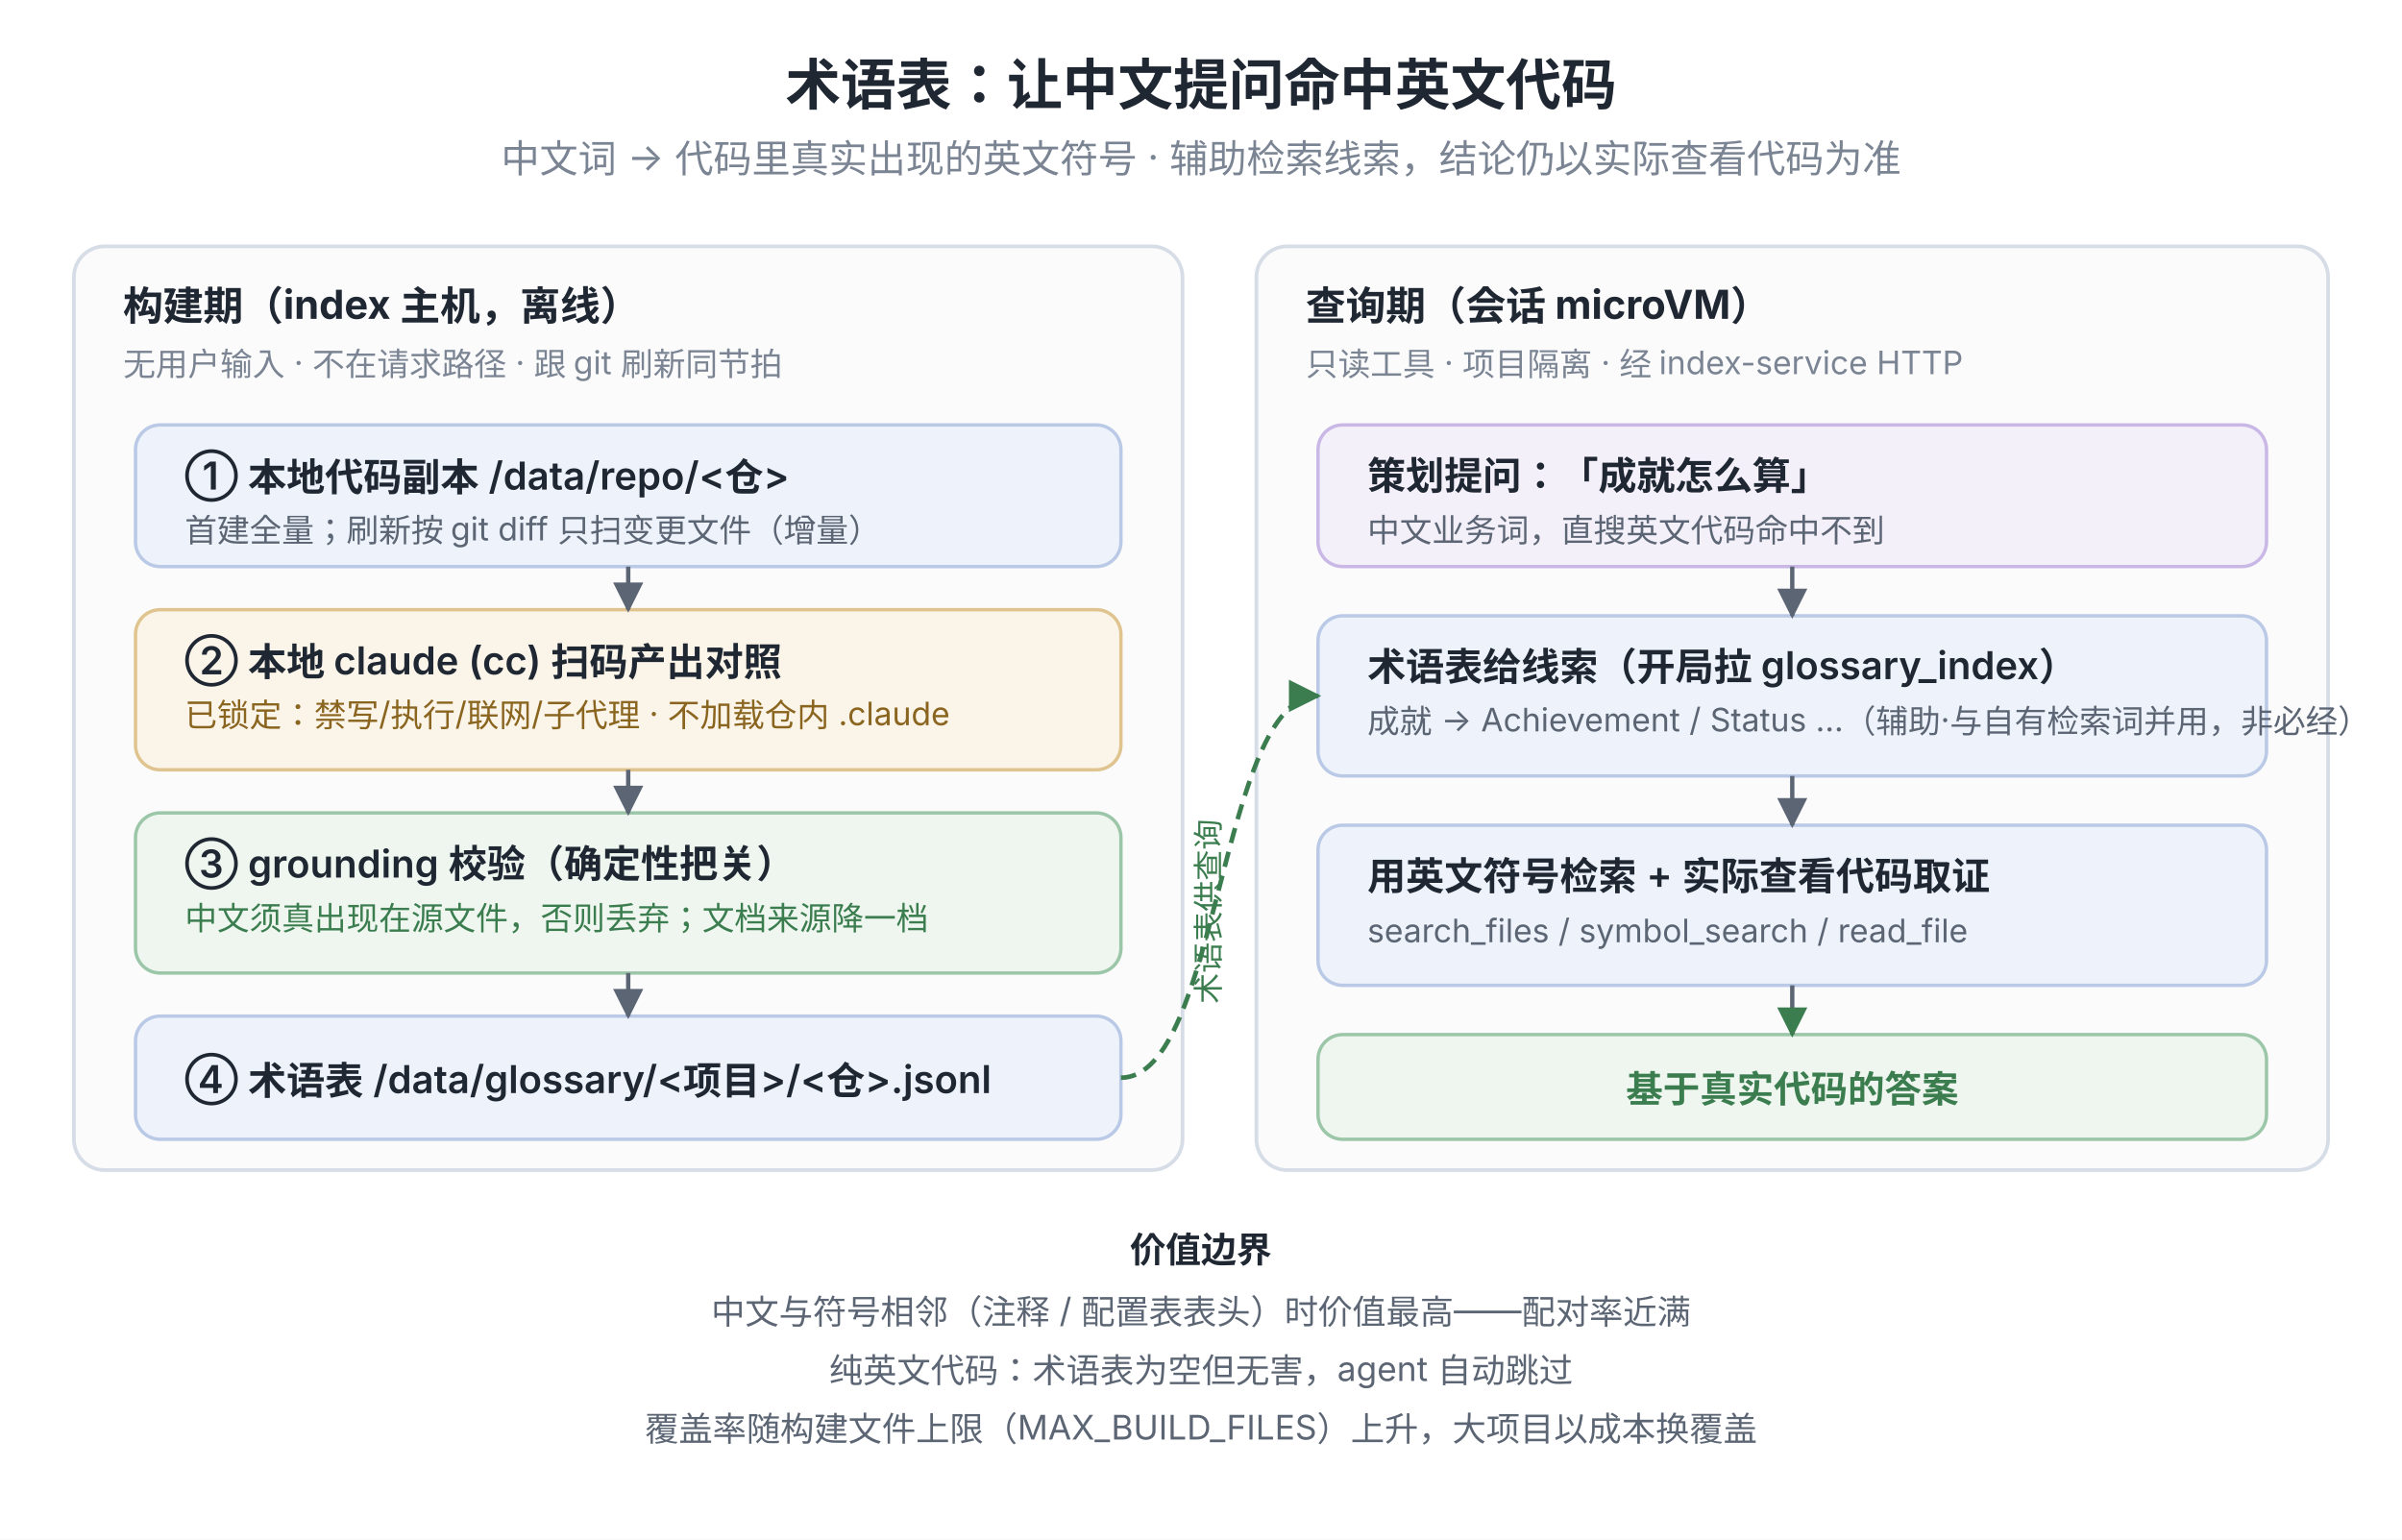
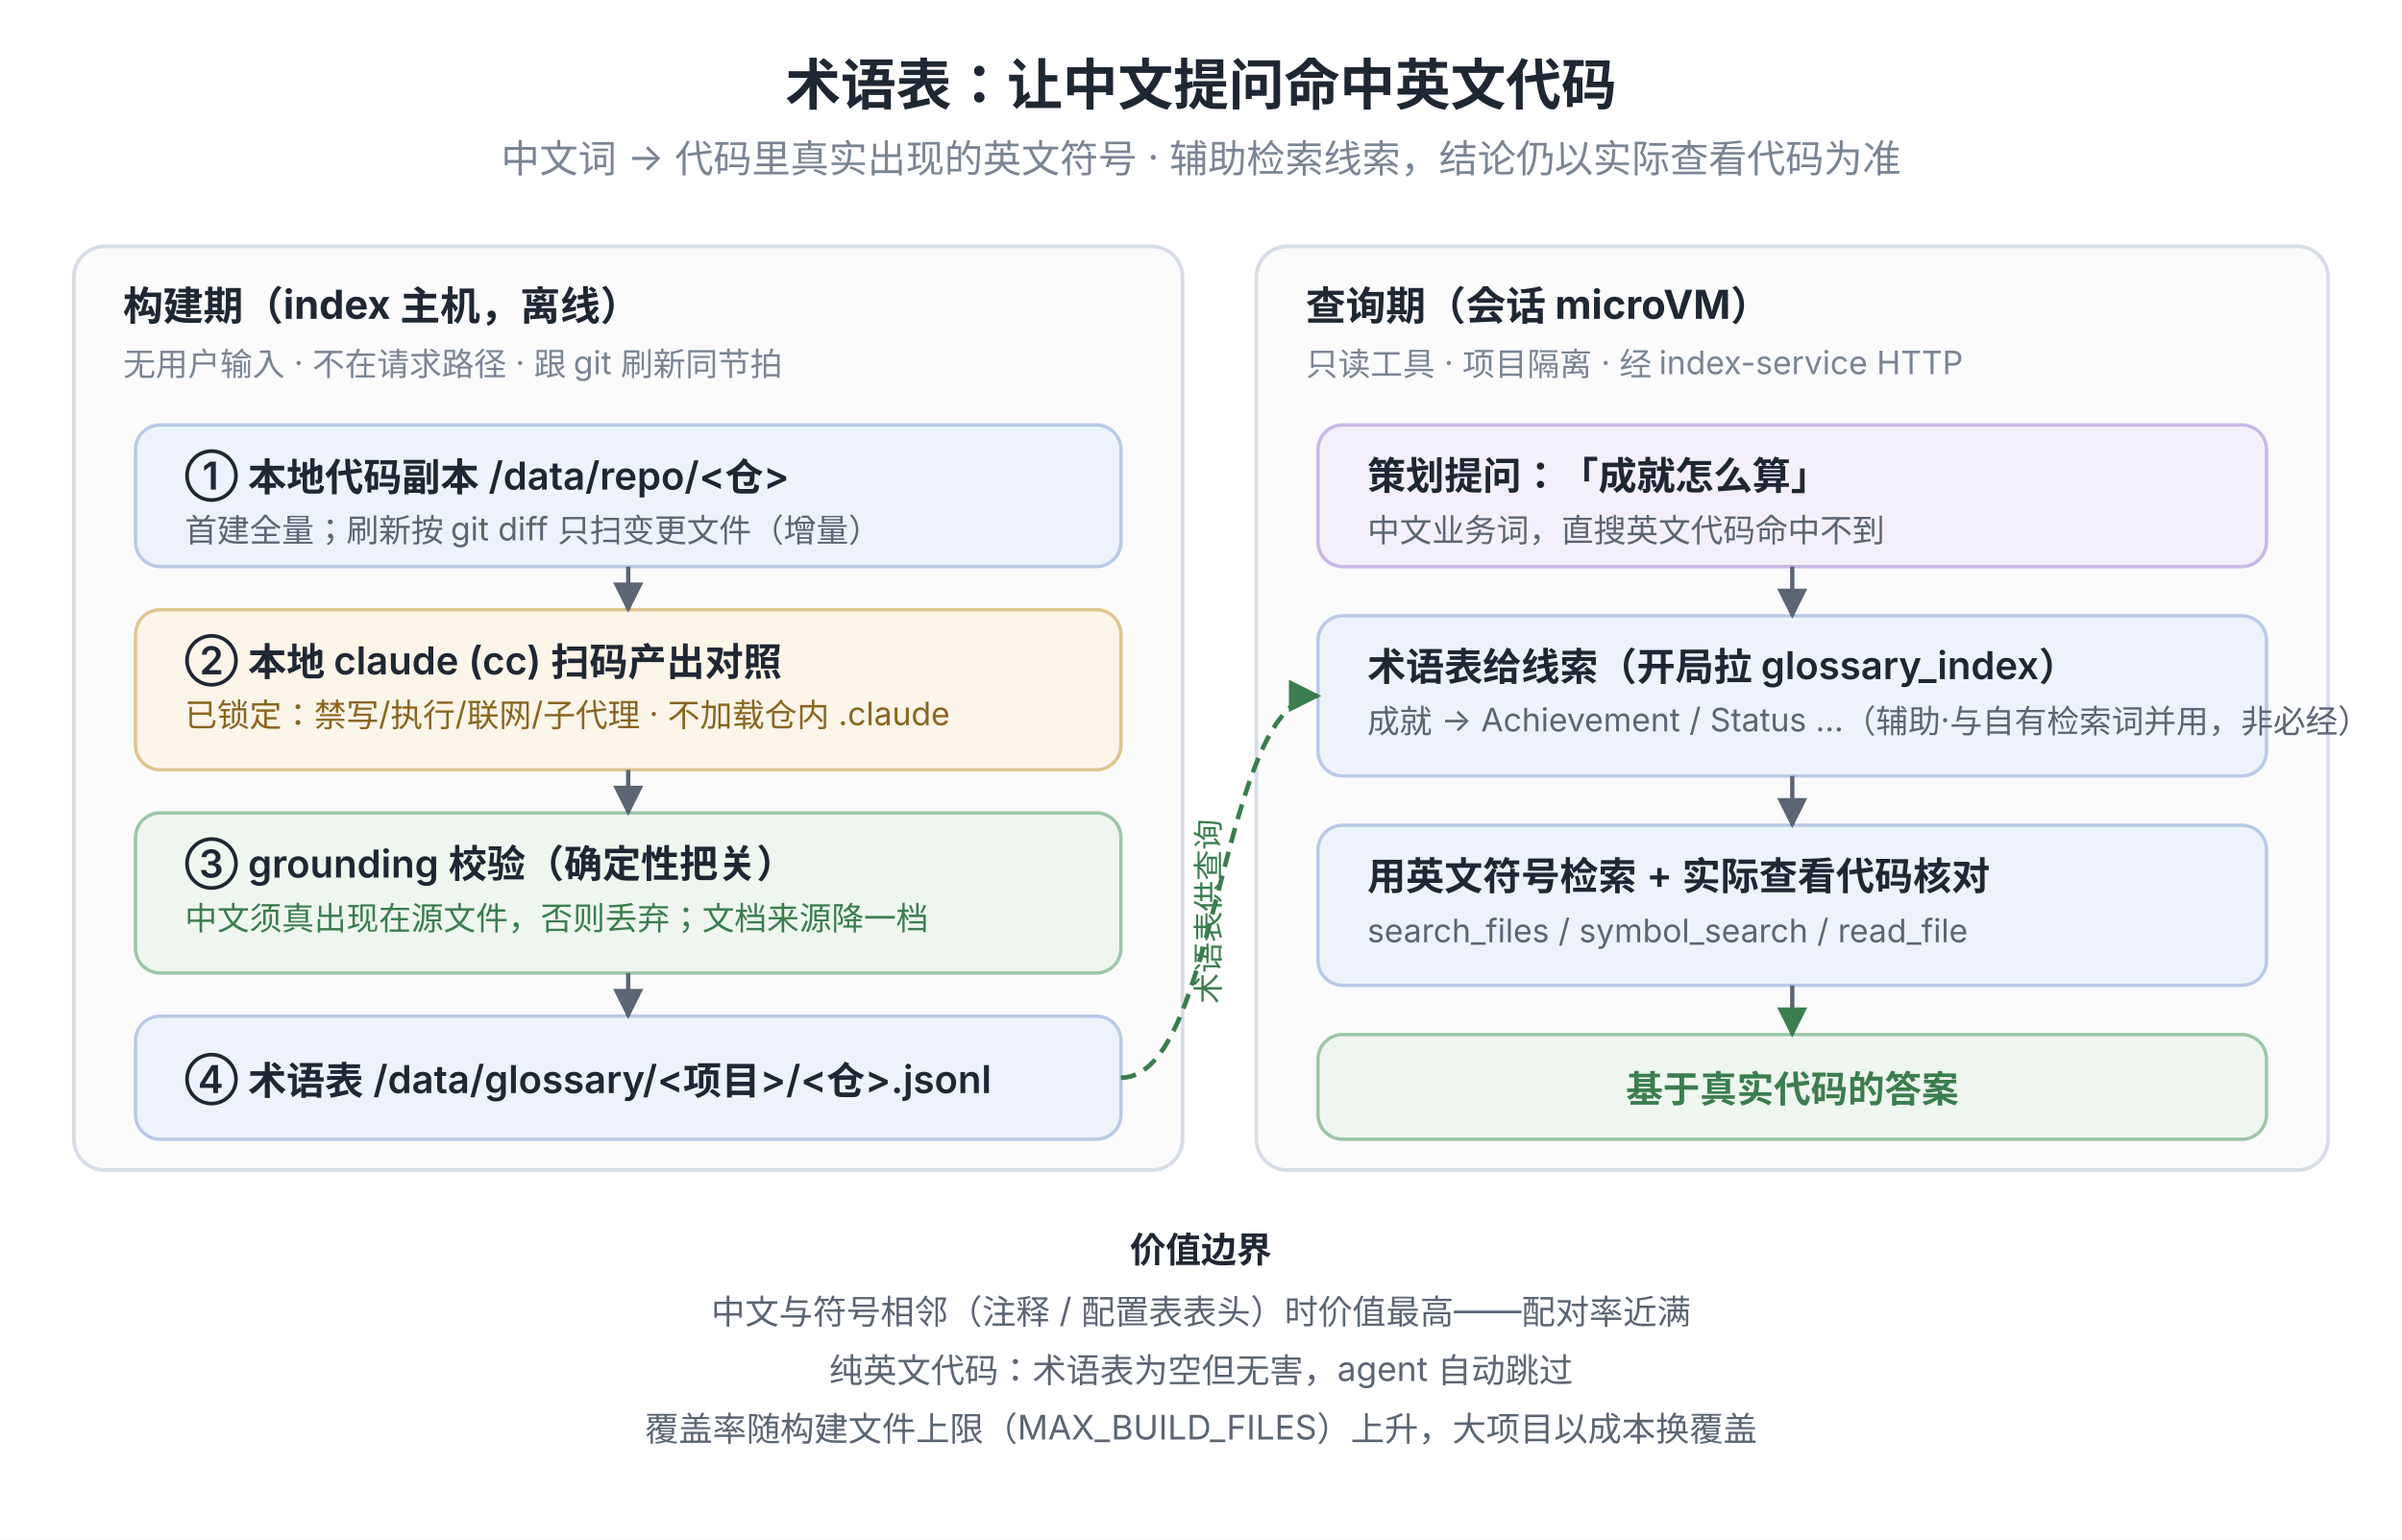
<svg xmlns="http://www.w3.org/2000/svg" width="780" height="500" viewBox="0 0 780 500" font-family="-apple-system, BlinkMacSystemFont, 'Segoe UI', 'PingFang SC', 'Microsoft YaHei', sans-serif">
  <defs>
    <marker id="ar" viewBox="0 0 10 10" refX="9" refY="5" markerWidth="7" markerHeight="7" orient="auto-start-reverse">
      <path d="M0,0 L10,5 L0,10 z" fill="#5b6573" />
    </marker>
    <marker id="arg" viewBox="0 0 10 10" refX="9" refY="5" markerWidth="7" markerHeight="7" orient="auto-start-reverse">
      <path d="M0,0 L10,5 L0,10 z" fill="#3b7d4f" />
    </marker>
  </defs>
  <rect x="0" y="0" width="780" height="500" fill="#ffffff" />
  <text x="390" y="34" text-anchor="middle" font-size="18" font-weight="700" fill="#1f2733">术语表：让中文提问命中英文代码</text>
  <text x="390" y="56" text-anchor="middle" font-size="12.5" fill="#7a8493">中文词 → 代码里真实出现的英文符号 · 辅助检索线索，结论仍以实际查看代码为准</text>
  <rect x="24" y="80" width="360" height="300" rx="10" fill="#fbfbfc" stroke="#d7dde6" stroke-width="1.2" />
  <text x="40" y="104" font-size="13" font-weight="700" fill="#1f2733">构建期（index 主机，离线）</text>
  <text x="40" y="122" font-size="10.5" fill="#7a8493">无用户输入 · 不在请求路径 · 跟 git 刷新同节拍</text>
  <rect x="44" y="138" width="320" height="46" rx="8" fill="#eef3fb" stroke="#b9c9e6" stroke-width="1.1" />
  <text x="60" y="159" font-size="12.5" font-weight="600" fill="#1f2733">① 本地代码副本 /data/repo/&lt;仓&gt;</text>
  <text x="60" y="176" font-size="10.5" fill="#5b6573">首建全量；刷新按 git diff 只扫变更文件（增量）</text>
  <rect x="44" y="198" width="320" height="52" rx="8" fill="#fbf4e8" stroke="#e0c48f" stroke-width="1.1" />
  <text x="60" y="219" font-size="12.5" font-weight="600" fill="#1f2733">② 本地 claude (cc) 扫码产出对照</text>
  <text x="60" y="236" font-size="10.5" fill="#8a6520">已锁定：禁写/执行/联网/子代理 · 不加载仓内 .claude</text>
  <rect x="44" y="264" width="320" height="52" rx="8" fill="#eef6ef" stroke="#9cc6a8" stroke-width="1.1" />
  <text x="60" y="285" font-size="12.5" font-weight="600" fill="#1f2733">③ grounding 校验（确定性把关）</text>
  <text x="60" y="302" font-size="10.5" fill="#3b7d4f">中文须真出现在源文件，否则丢弃；文档来源降一档</text>
  <rect x="44" y="330" width="320" height="40" rx="8" fill="#eef3fb" stroke="#b9c9e6" stroke-width="1.1" />
  <text x="60" y="355" font-size="12.5" font-weight="600" fill="#1f2733">④ 术语表 /data/glossary/&lt;项目&gt;/&lt;仓&gt;.jsonl</text>
  <line x1="204" y1="184" x2="204" y2="198" stroke="#5b6573" stroke-width="1.4" marker-end="url(#ar)" />
  <line x1="204" y1="250" x2="204" y2="264" stroke="#5b6573" stroke-width="1.4" marker-end="url(#ar)" />
  <line x1="204" y1="316" x2="204" y2="330" stroke="#5b6573" stroke-width="1.4" marker-end="url(#ar)" />
  <rect x="408" y="80" width="348" height="300" rx="10" fill="#fbfbfc" stroke="#d7dde6" stroke-width="1.2" />
  <text x="424" y="104" font-size="13" font-weight="700" fill="#1f2733">查询期（会话 microVM）</text>
  <text x="424" y="122" font-size="10.5" fill="#7a8493">只读工具 · 项目隔离 · 经 index-service HTTP</text>
  <rect x="428" y="138" width="308" height="46" rx="8" fill="#f4f0fa" stroke="#c9b8e6" stroke-width="1.1" />
  <text x="444" y="159" font-size="12.5" font-weight="600" fill="#1f2733">策划提问：「成就怎么算」</text>
  <text x="444" y="176" font-size="10.5" fill="#5b6573">中文业务词，直搜英文代码命中不到</text>
  <rect x="428" y="200" width="308" height="52" rx="8" fill="#eef3fb" stroke="#b9c9e6" stroke-width="1.1" />
  <text x="444" y="221" font-size="12.5" font-weight="600" fill="#1f2733">术语表给线索（开局拉 glossary_index）</text>
  <text x="444" y="238" font-size="10.5" fill="#5b6573">成就 → Achievement / Status …（辅助·与自有检索词并用，非必经）</text>
  <rect x="428" y="268" width="308" height="52" rx="8" fill="#eef3fb" stroke="#b9c9e6" stroke-width="1.1" />
-   <text x="444" y="289" font-size="12.5" font-weight="600" fill="#1f2733">用英文符号检索 + 实际查看代码取证</text>
+   <text x="444" y="289" font-size="12.5" font-weight="600" fill="#1f2733">用英文符号检索 + 实际查看代码核对</text>
  <text x="444" y="306" font-size="10.5" fill="#5b6573">search_files / symbol_search / read_file</text>
  <rect x="428" y="336" width="308" height="34" rx="8" fill="#eef6ef" stroke="#9cc6a8" stroke-width="1.1" />
  <text x="582" y="358" text-anchor="middle" font-size="12" font-weight="600" fill="#3b7d4f">基于真实代码的答案</text>
  <line x1="582" y1="184" x2="582" y2="200" stroke="#5b6573" stroke-width="1.4" marker-end="url(#ar)" />
  <line x1="582" y1="252" x2="582" y2="268" stroke="#5b6573" stroke-width="1.4" marker-end="url(#ar)" />
  <line x1="582" y1="320" x2="582" y2="336" stroke="#5b6573" stroke-width="1.4" marker-end="url(#arg)" />
  <path d="M364,350 C396,350 396,226 428,226" fill="none" stroke="#3b7d4f" stroke-width="1.5" stroke-dasharray="5 3" marker-end="url(#arg)" />
  <text x="396" y="296" text-anchor="middle" font-size="10" fill="#3b7d4f" transform="rotate(-90 396 296)">术语表供查询</text>
  <text x="390" y="410" text-anchor="middle" font-size="11.5" font-weight="600" fill="#1f2733">价值边界</text>
  <text x="390" y="430" text-anchor="middle" font-size="11" fill="#5b6573">中文与符号相邻（注释 / 配置表表头）时价值最高——配对率近满</text>
  <text x="390" y="449" text-anchor="middle" font-size="11" fill="#5b6573">纯英文代码：术语表为空但无害，agent 自动跳过</text>
  <text x="390" y="468" text-anchor="middle" font-size="11" fill="#5b6573">覆盖率随构建文件上限（MAX_BUILD_FILES）上升，大项目以成本换覆盖</text>
</svg>
